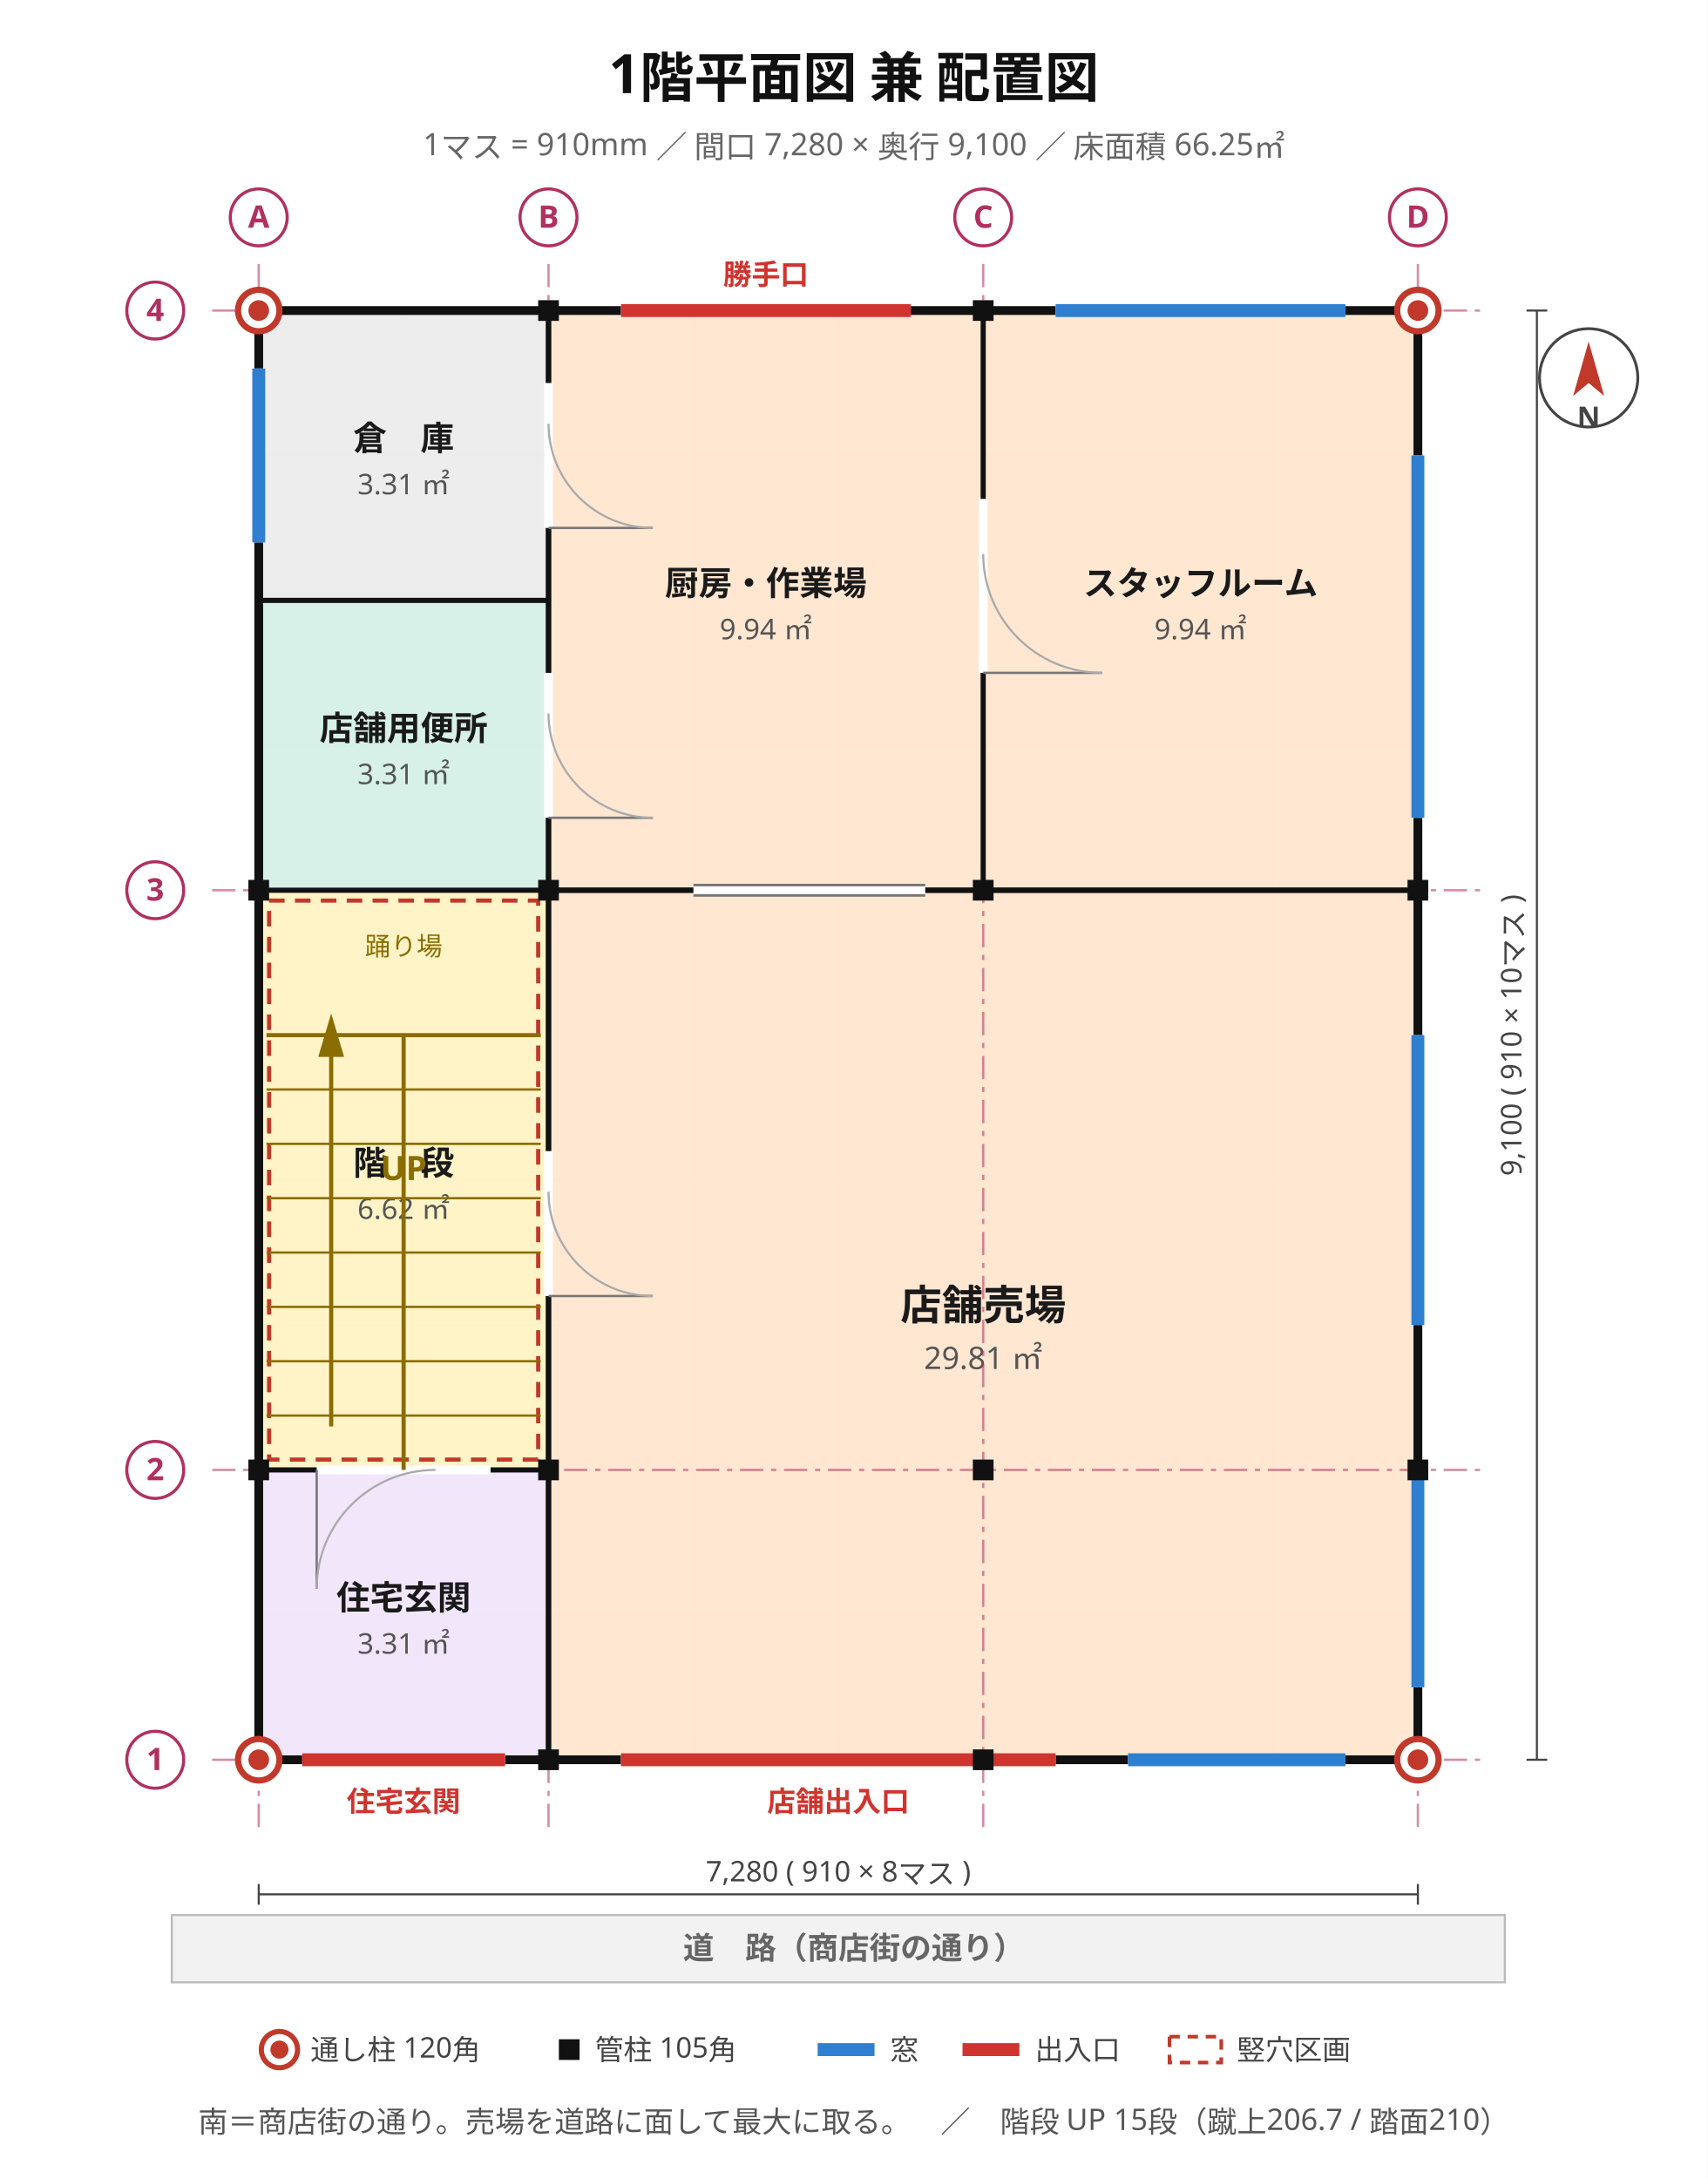
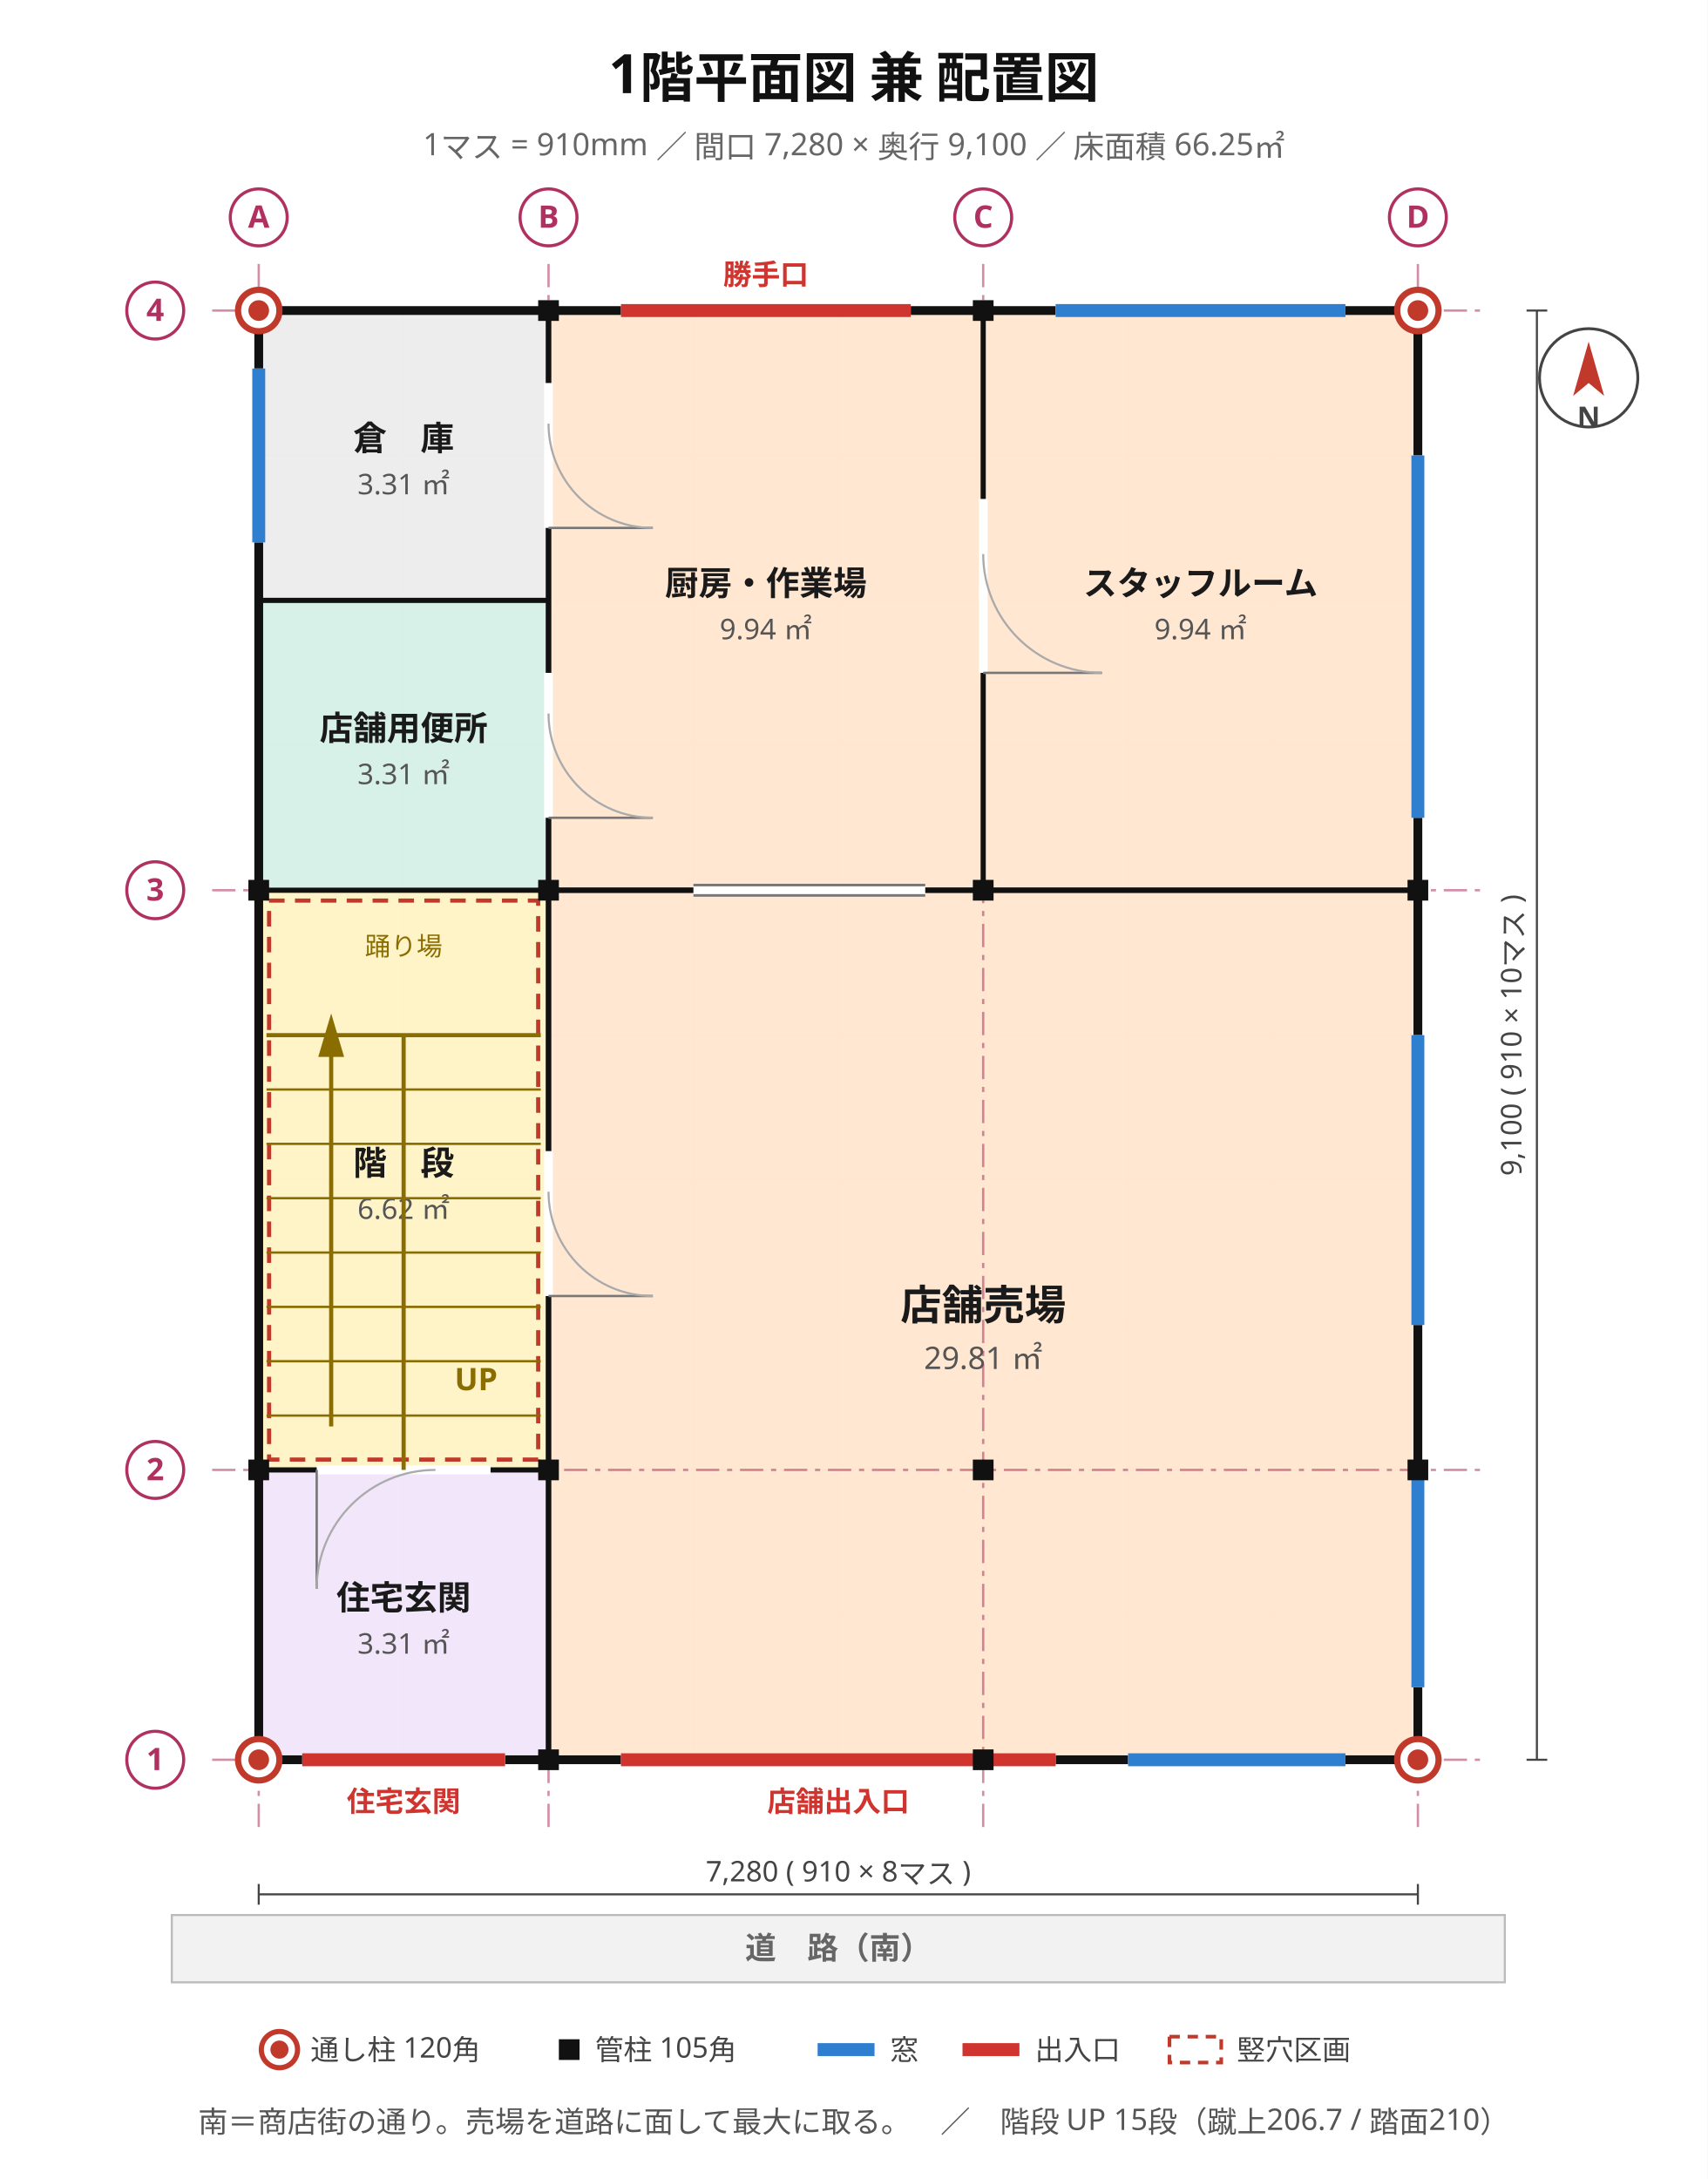
<svg xmlns="http://www.w3.org/2000/svg" viewBox="0 0 660 842" width="660" height="842" font-family="'Hiragino Sans','Hiragino Kaku Gothic ProN','Noto Sans JP','Yu Gothic',Meiryo,'IPAGothic',sans-serif">
  <rect width="660" height="842" fill="#ffffff" />
  <text x="330" y="36" font-size="21" text-anchor="middle" fill="#111" font-weight="700" font-family="'Hiragino Sans','Hiragino Kaku Gothic ProN','Noto Sans JP','Yu Gothic',Meiryo,'IPAGothic',sans-serif">1階平面図 兼 配置図</text>
  <text x="330" y="60" font-size="12" text-anchor="middle" fill="#666" font-weight="400" font-family="'Hiragino Sans','Hiragino Kaku Gothic ProN','Noto Sans JP','Yu Gothic',Meiryo,'IPAGothic',sans-serif">1マス = 910mm ／ 間口 7,280 × 奥行 9,100 ／ 床面積 66.25㎡</text>
  <line x1="100" y1="120" x2="100" y2="680" stroke="#e8e8e8" stroke-width="0.7" />
  <line x1="156" y1="120" x2="156" y2="680" stroke="#e8e8e8" stroke-width="0.7" />
  <line x1="212" y1="120" x2="212" y2="680" stroke="#e8e8e8" stroke-width="0.7" />
  <line x1="268" y1="120" x2="268" y2="680" stroke="#e8e8e8" stroke-width="0.7" />
  <line x1="324" y1="120" x2="324" y2="680" stroke="#e8e8e8" stroke-width="0.7" />
  <line x1="380" y1="120" x2="380" y2="680" stroke="#e8e8e8" stroke-width="0.7" />
  <line x1="436" y1="120" x2="436" y2="680" stroke="#e8e8e8" stroke-width="0.7" />
  <line x1="492" y1="120" x2="492" y2="680" stroke="#e8e8e8" stroke-width="0.7" />
  <line x1="548" y1="120" x2="548" y2="680" stroke="#e8e8e8" stroke-width="0.7" />
  <line x1="100" y1="680" x2="548" y2="680" stroke="#e8e8e8" stroke-width="0.7" />
  <line x1="100" y1="624" x2="548" y2="624" stroke="#e8e8e8" stroke-width="0.7" />
  <line x1="100" y1="568" x2="548" y2="568" stroke="#e8e8e8" stroke-width="0.7" />
  <line x1="100" y1="512" x2="548" y2="512" stroke="#e8e8e8" stroke-width="0.7" />
  <line x1="100" y1="456" x2="548" y2="456" stroke="#e8e8e8" stroke-width="0.7" />
  <line x1="100" y1="400" x2="548" y2="400" stroke="#e8e8e8" stroke-width="0.7" />
  <line x1="100" y1="344" x2="548" y2="344" stroke="#e8e8e8" stroke-width="0.7" />
  <line x1="100" y1="288" x2="548" y2="288" stroke="#e8e8e8" stroke-width="0.7" />
  <line x1="100" y1="232" x2="548" y2="232" stroke="#e8e8e8" stroke-width="0.7" />
  <line x1="100" y1="176" x2="548" y2="176" stroke="#e8e8e8" stroke-width="0.7" />
  <line x1="100" y1="120" x2="548" y2="120" stroke="#e8e8e8" stroke-width="0.7" />
  <rect x="100" y="568" width="112" height="112" fill="#f1e6fa" stroke="#8b62b5" stroke-width="1.2" opacity="0.95" />
  <text x="156" y="622" font-size="13" text-anchor="middle" fill="#1a1a1a" font-weight="700" font-family="'Hiragino Sans','Hiragino Kaku Gothic ProN','Noto Sans JP','Yu Gothic',Meiryo,'IPAGothic',sans-serif">住宅玄関</text>
  <text x="156" y="639" font-size="11" text-anchor="middle" fill="#555" font-weight="400" font-family="'Hiragino Sans','Hiragino Kaku Gothic ProN','Noto Sans JP','Yu Gothic',Meiryo,'IPAGothic',sans-serif">3.31 ㎡</text>
  <rect x="100" y="344" width="112" height="224" fill="#fff3c4" stroke="#bb9508" stroke-width="1.2" opacity="0.95" />
  <text x="156" y="454" font-size="13" text-anchor="middle" fill="#1a1a1a" font-weight="700" font-family="'Hiragino Sans','Hiragino Kaku Gothic ProN','Noto Sans JP','Yu Gothic',Meiryo,'IPAGothic',sans-serif">階　段</text>
  <text x="156" y="471" font-size="11" text-anchor="middle" fill="#555" font-weight="400" font-family="'Hiragino Sans','Hiragino Kaku Gothic ProN','Noto Sans JP','Yu Gothic',Meiryo,'IPAGothic',sans-serif">6.62 ㎡</text>
  <rect x="100" y="232" width="112" height="112" fill="#d5f0e7" stroke="#2f9077" stroke-width="1.2" opacity="0.95" />
  <text x="156" y="286" font-size="13" text-anchor="middle" fill="#1a1a1a" font-weight="700" font-family="'Hiragino Sans','Hiragino Kaku Gothic ProN','Noto Sans JP','Yu Gothic',Meiryo,'IPAGothic',sans-serif">店舗用便所</text>
  <text x="156" y="303" font-size="11" text-anchor="middle" fill="#555" font-weight="400" font-family="'Hiragino Sans','Hiragino Kaku Gothic ProN','Noto Sans JP','Yu Gothic',Meiryo,'IPAGothic',sans-serif">3.31 ㎡</text>
  <rect x="100" y="120" width="112" height="112" fill="#ececec" stroke="#8a8a8a" stroke-width="1.2" opacity="0.95" />
  <text x="156" y="174" font-size="13" text-anchor="middle" fill="#1a1a1a" font-weight="700" font-family="'Hiragino Sans','Hiragino Kaku Gothic ProN','Noto Sans JP','Yu Gothic',Meiryo,'IPAGothic',sans-serif">倉　庫</text>
  <text x="156" y="191" font-size="11" text-anchor="middle" fill="#555" font-weight="400" font-family="'Hiragino Sans','Hiragino Kaku Gothic ProN','Noto Sans JP','Yu Gothic',Meiryo,'IPAGothic',sans-serif">3.31 ㎡</text>
  <rect x="212" y="344" width="336" height="336" fill="#ffe6d0" stroke="#c9762f" stroke-width="1.2" opacity="0.95" />
  <text x="380" y="510" font-size="16" text-anchor="middle" fill="#1a1a1a" font-weight="700" font-family="'Hiragino Sans','Hiragino Kaku Gothic ProN','Noto Sans JP','Yu Gothic',Meiryo,'IPAGothic',sans-serif">店舗売場</text>
  <text x="380" y="529" font-size="12" text-anchor="middle" fill="#555" font-weight="400" font-family="'Hiragino Sans','Hiragino Kaku Gothic ProN','Noto Sans JP','Yu Gothic',Meiryo,'IPAGothic',sans-serif">29.81 ㎡</text>
  <rect x="212" y="120" width="168" height="224" fill="#ffe6d0" stroke="#c9762f" stroke-width="1.2" opacity="0.95" />
  <text x="296" y="230" font-size="13" text-anchor="middle" fill="#1a1a1a" font-weight="700" font-family="'Hiragino Sans','Hiragino Kaku Gothic ProN','Noto Sans JP','Yu Gothic',Meiryo,'IPAGothic',sans-serif">厨房・作業場</text>
  <text x="296" y="247" font-size="11" text-anchor="middle" fill="#555" font-weight="400" font-family="'Hiragino Sans','Hiragino Kaku Gothic ProN','Noto Sans JP','Yu Gothic',Meiryo,'IPAGothic',sans-serif">9.94 ㎡</text>
  <rect x="380" y="120" width="168" height="224" fill="#ffe6d0" stroke="#c9762f" stroke-width="1.2" opacity="0.95" />
  <text x="464" y="230" font-size="13" text-anchor="middle" fill="#1a1a1a" font-weight="700" font-family="'Hiragino Sans','Hiragino Kaku Gothic ProN','Noto Sans JP','Yu Gothic',Meiryo,'IPAGothic',sans-serif">スタッフルーム</text>
  <text x="464" y="247" font-size="11" text-anchor="middle" fill="#555" font-weight="400" font-family="'Hiragino Sans','Hiragino Kaku Gothic ProN','Noto Sans JP','Yu Gothic',Meiryo,'IPAGothic',sans-serif">9.94 ㎡</text>
  <line x1="100" y1="102" x2="100" y2="706" stroke="#b03060" stroke-width="0.9" stroke-dasharray="9 3 2 3" opacity="0.55" />
  <line x1="212" y1="102" x2="212" y2="706" stroke="#b03060" stroke-width="0.9" stroke-dasharray="9 3 2 3" opacity="0.55" />
  <line x1="380" y1="102" x2="380" y2="706" stroke="#b03060" stroke-width="0.9" stroke-dasharray="9 3 2 3" opacity="0.55" />
  <line x1="548" y1="102" x2="548" y2="706" stroke="#b03060" stroke-width="0.9" stroke-dasharray="9 3 2 3" opacity="0.55" />
  <line x1="82" y1="680" x2="574" y2="680" stroke="#b03060" stroke-width="0.9" stroke-dasharray="9 3 2 3" opacity="0.55" />
  <line x1="82" y1="568" x2="574" y2="568" stroke="#b03060" stroke-width="0.9" stroke-dasharray="9 3 2 3" opacity="0.55" />
  <line x1="82" y1="344" x2="574" y2="344" stroke="#b03060" stroke-width="0.9" stroke-dasharray="9 3 2 3" opacity="0.55" />
  <line x1="82" y1="120" x2="574" y2="120" stroke="#b03060" stroke-width="0.9" stroke-dasharray="9 3 2 3" opacity="0.55" />
  <rect x="100" y="120" width="448" height="560" stroke="#111" stroke-width="3.4" fill="none" />
  <line x1="240" y1="680" x2="408" y2="680" stroke="#ffffff" stroke-width="4.2" />
  <line x1="240" y1="680" x2="408" y2="680" stroke="#d0342f" stroke-width="5.0" />
  <text x="324" y="700" font-size="11" text-anchor="middle" fill="#d0342f" font-weight="700" font-family="'Hiragino Sans','Hiragino Kaku Gothic ProN','Noto Sans JP','Yu Gothic',Meiryo,'IPAGothic',sans-serif">店舗出入口</text>
  <line x1="116.8" y1="680" x2="195.2" y2="680" stroke="#ffffff" stroke-width="4.2" />
  <line x1="116.8" y1="680" x2="195.2" y2="680" stroke="#d0342f" stroke-width="5.0" />
  <text x="156" y="700" font-size="11" text-anchor="middle" fill="#d0342f" font-weight="700" font-family="'Hiragino Sans','Hiragino Kaku Gothic ProN','Noto Sans JP','Yu Gothic',Meiryo,'IPAGothic',sans-serif">住宅玄関</text>
  <line x1="436" y1="680" x2="520" y2="680" stroke="#ffffff" stroke-width="4.2" />
  <line x1="436" y1="680" x2="520" y2="680" stroke="#2f7fd0" stroke-width="5.0" />
  <line x1="548" y1="652" x2="548" y2="568" stroke="#ffffff" stroke-width="4.2" />
  <line x1="548" y1="652" x2="548" y2="568" stroke="#2f7fd0" stroke-width="5.0" />
  <line x1="548" y1="512" x2="548" y2="400" stroke="#ffffff" stroke-width="4.2" />
  <line x1="548" y1="512" x2="548" y2="400" stroke="#2f7fd0" stroke-width="5.0" />
  <line x1="548" y1="316" x2="548" y2="176" stroke="#ffffff" stroke-width="4.2" />
  <line x1="548" y1="316" x2="548" y2="176" stroke="#2f7fd0" stroke-width="5.0" />
  <line x1="240" y1="120" x2="352" y2="120" stroke="#ffffff" stroke-width="4.2" />
  <line x1="240" y1="120" x2="352" y2="120" stroke="#d0342f" stroke-width="5.0" />
  <text x="296" y="110" font-size="11" text-anchor="middle" fill="#d0342f" font-weight="700" font-family="'Hiragino Sans','Hiragino Kaku Gothic ProN','Noto Sans JP','Yu Gothic',Meiryo,'IPAGothic',sans-serif">勝手口</text>
  <line x1="408" y1="120" x2="520" y2="120" stroke="#ffffff" stroke-width="4.2" />
  <line x1="408" y1="120" x2="520" y2="120" stroke="#2f7fd0" stroke-width="5.0" />
  <line x1="100" y1="209.6" x2="100" y2="142.4" stroke="#ffffff" stroke-width="4.2" />
  <line x1="100" y1="209.6" x2="100" y2="142.4" stroke="#2f7fd0" stroke-width="5.0" />
-   <line x1="100" y1="568" x2="212" y2="568" stroke="#111" stroke-width="2.0" />
-   <line x1="212" y1="344" x2="380" y2="344" stroke="#111" stroke-width="2.0" />
-   <line x1="212" y1="344" x2="548" y2="344" stroke="#111" stroke-width="2.0" />
-   <line x1="212" y1="344" x2="212" y2="232" stroke="#111" stroke-width="2.0" />
  <line x1="380" y1="344" x2="380" y2="120" stroke="#111" stroke-width="2.0" />
  <line x1="212" y1="344" x2="212" y2="120" stroke="#111" stroke-width="2.0" />
+   <line x1="212" y1="232" x2="212" y2="120" stroke="#111" stroke-width="2.0" />
  <line x1="212" y1="680" x2="212" y2="344" stroke="#111" stroke-width="2.0" />
-   <line x1="212" y1="232" x2="212" y2="120" stroke="#111" stroke-width="2.0" />
+   <line x1="100" y1="568" x2="212" y2="568" stroke="#111" stroke-width="2.0" />
  <line x1="212" y1="568" x2="212" y2="344" stroke="#111" stroke-width="2.0" />
  <line x1="380" y1="344" x2="548" y2="344" stroke="#111" stroke-width="2.0" />
  <line x1="100" y1="232" x2="212" y2="232" stroke="#111" stroke-width="2.0" />
+   <line x1="212" y1="680" x2="212" y2="568" stroke="#111" stroke-width="2.0" />
  <line x1="100" y1="344" x2="212" y2="344" stroke="#111" stroke-width="2.0" />
-   <line x1="212" y1="680" x2="212" y2="568" stroke="#111" stroke-width="2.0" />
+   <line x1="212" y1="344" x2="212" y2="232" stroke="#111" stroke-width="2.0" />
+   <line x1="212" y1="344" x2="380" y2="344" stroke="#111" stroke-width="2.0" />
+   <line x1="212" y1="344" x2="548" y2="344" stroke="#111" stroke-width="2.0" />
  <line x1="122.4" y1="568" x2="189.6" y2="568" stroke="#ffffff" stroke-width="3.4" />
  <line x1="122.4" y1="568" x2="122.4" y2="613.92" stroke="#777" stroke-width="0.9" />
  <path d="M 122.4 613.9 A 45.9 45.9 0 0 1 168.3 568.0" stroke="#aaa" stroke-width="0.8" fill="none" />
  <line x1="212" y1="500.8" x2="212" y2="444.8" stroke="#ffffff" stroke-width="3.4" />
  <line x1="212" y1="500.8" x2="252.32" y2="500.8" stroke="#777" stroke-width="0.9" />
  <path d="M 252.3 500.8 A 40.3 40.3 0 0 1 212.0 460.5" stroke="#aaa" stroke-width="0.8" fill="none" />
  <line x1="268" y1="344" x2="357.6" y2="344" stroke="#ffffff" stroke-width="3.4" />
  <line x1="268" y1="342" x2="357.6" y2="342" stroke="#777" stroke-width="1.0" />
  <line x1="268" y1="346" x2="357.6" y2="346" stroke="#777" stroke-width="1.0" />
  <line x1="212" y1="316" x2="212" y2="260" stroke="#ffffff" stroke-width="3.4" />
  <line x1="212" y1="316" x2="252.32" y2="316" stroke="#777" stroke-width="0.9" />
  <path d="M 252.3 316.0 A 40.3 40.3 0 0 1 212.0 275.7" stroke="#aaa" stroke-width="0.8" fill="none" />
  <line x1="212" y1="204" x2="212" y2="148" stroke="#ffffff" stroke-width="3.4" />
  <line x1="212" y1="204" x2="252.32" y2="204" stroke="#777" stroke-width="0.9" />
  <path d="M 252.3 204.0 A 40.3 40.3 0 0 1 212.0 163.7" stroke="#aaa" stroke-width="0.8" fill="none" />
  <line x1="380" y1="260" x2="380" y2="192.8" stroke="#ffffff" stroke-width="3.4" />
  <line x1="380" y1="260" x2="425.92" y2="260" stroke="#777" stroke-width="0.9" />
  <path d="M 425.9 260.0 A 45.9 45.9 0 0 1 380.0 214.1" stroke="#aaa" stroke-width="0.8" fill="none" />
  <rect x="104" y="348" width="104" height="216" fill="none" stroke="#c0392b" stroke-width="1.6" stroke-dasharray="6 4" />
  <line x1="156" y1="568" x2="156" y2="400" stroke="#8a6d00" stroke-width="1.6" />
  <line x1="103" y1="547" x2="156" y2="547" stroke="#8a6d00" stroke-width="0.9" />
  <line x1="156" y1="547" x2="209" y2="547" stroke="#8a6d00" stroke-width="0.9" />
  <line x1="103" y1="526" x2="156" y2="526" stroke="#8a6d00" stroke-width="0.9" />
  <line x1="156" y1="526" x2="209" y2="526" stroke="#8a6d00" stroke-width="0.9" />
  <line x1="103" y1="505" x2="156" y2="505" stroke="#8a6d00" stroke-width="0.9" />
  <line x1="156" y1="505" x2="209" y2="505" stroke="#8a6d00" stroke-width="0.9" />
  <line x1="103" y1="484" x2="156" y2="484" stroke="#8a6d00" stroke-width="0.9" />
  <line x1="156" y1="484" x2="209" y2="484" stroke="#8a6d00" stroke-width="0.9" />
  <line x1="103" y1="463" x2="156" y2="463" stroke="#8a6d00" stroke-width="0.9" />
  <line x1="156" y1="463" x2="209" y2="463" stroke="#8a6d00" stroke-width="0.9" />
  <line x1="103" y1="442" x2="156" y2="442" stroke="#8a6d00" stroke-width="0.9" />
  <line x1="156" y1="442" x2="209" y2="442" stroke="#8a6d00" stroke-width="0.9" />
  <line x1="103" y1="421" x2="156" y2="421" stroke="#8a6d00" stroke-width="0.9" />
  <line x1="156" y1="421" x2="209" y2="421" stroke="#8a6d00" stroke-width="0.9" />
  <line x1="103" y1="400" x2="209" y2="400" stroke="#8a6d00" stroke-width="1.6" />
  <text x="156" y="369.2" font-size="10" text-anchor="middle" fill="#8a6d00" font-weight="400" font-family="'Hiragino Sans','Hiragino Kaku Gothic ProN','Noto Sans JP','Yu Gothic',Meiryo,'IPAGothic',sans-serif">踊り場</text>
  <line x1="128" y1="551.2" x2="128" y2="405.6" stroke="#8a6d00" stroke-width="1.6" />
  <polygon points="128,391.6 123,408.4 133,408.4" fill="#8a6d00" />
-   <text x="156" y="456" font-size="13" text-anchor="middle" fill="#8a6d00" font-weight="700" font-family="'Hiragino Sans','Hiragino Kaku Gothic ProN','Noto Sans JP','Yu Gothic',Meiryo,'IPAGothic',sans-serif">UP</text>
+   <text x="184" y="537.2" font-size="12" text-anchor="middle" fill="#8a6d00" font-weight="700" font-family="'Hiragino Sans','Hiragino Kaku Gothic ProN','Noto Sans JP','Yu Gothic',Meiryo,'IPAGothic',sans-serif">UP</text>
  <rect x="208" y="676" width="8" height="8" fill="#111" />
  <rect x="376" y="676" width="8" height="8" fill="#111" />
  <rect x="96" y="564" width="8" height="8" fill="#111" />
  <rect x="544" y="564" width="8" height="8" fill="#111" />
  <rect x="96" y="340" width="8" height="8" fill="#111" />
  <rect x="544" y="340" width="8" height="8" fill="#111" />
  <rect x="208" y="116" width="8" height="8" fill="#111" />
  <rect x="376" y="116" width="8" height="8" fill="#111" />
  <rect x="208" y="564" width="8" height="8" fill="#111" />
  <rect x="376" y="564" width="8" height="8" fill="#111" />
  <rect x="208" y="340" width="8" height="8" fill="#111" />
  <rect x="376" y="340" width="8" height="8" fill="#111" />
  <circle cx="100" cy="680" r="8" fill="#ffffff" stroke="#c0392b" stroke-width="2.4" />
  <circle cx="100" cy="680" r="4" fill="#c0392b" />
  <circle cx="548" cy="680" r="8" fill="#ffffff" stroke="#c0392b" stroke-width="2.4" />
  <circle cx="548" cy="680" r="4" fill="#c0392b" />
  <circle cx="100" cy="120" r="8" fill="#ffffff" stroke="#c0392b" stroke-width="2.4" />
  <circle cx="100" cy="120" r="4" fill="#c0392b" />
  <circle cx="548" cy="120" r="8" fill="#ffffff" stroke="#c0392b" stroke-width="2.4" />
  <circle cx="548" cy="120" r="4" fill="#c0392b" />
  <circle cx="100" cy="84" r="11" fill="#ffffff" stroke="#b03060" stroke-width="1.2" />
  <text x="100" y="88" font-size="12" text-anchor="middle" fill="#b03060" font-weight="700" font-family="'Hiragino Sans','Hiragino Kaku Gothic ProN','Noto Sans JP','Yu Gothic',Meiryo,'IPAGothic',sans-serif">A</text>
  <circle cx="212" cy="84" r="11" fill="#ffffff" stroke="#b03060" stroke-width="1.2" />
  <text x="212" y="88" font-size="12" text-anchor="middle" fill="#b03060" font-weight="700" font-family="'Hiragino Sans','Hiragino Kaku Gothic ProN','Noto Sans JP','Yu Gothic',Meiryo,'IPAGothic',sans-serif">B</text>
  <circle cx="380" cy="84" r="11" fill="#ffffff" stroke="#b03060" stroke-width="1.2" />
  <text x="380" y="88" font-size="12" text-anchor="middle" fill="#b03060" font-weight="700" font-family="'Hiragino Sans','Hiragino Kaku Gothic ProN','Noto Sans JP','Yu Gothic',Meiryo,'IPAGothic',sans-serif">C</text>
  <circle cx="548" cy="84" r="11" fill="#ffffff" stroke="#b03060" stroke-width="1.2" />
  <text x="548" y="88" font-size="12" text-anchor="middle" fill="#b03060" font-weight="700" font-family="'Hiragino Sans','Hiragino Kaku Gothic ProN','Noto Sans JP','Yu Gothic',Meiryo,'IPAGothic',sans-serif">D</text>
  <circle cx="60" cy="680" r="11" fill="#ffffff" stroke="#b03060" stroke-width="1.2" />
  <text x="60" y="684" font-size="12" text-anchor="middle" fill="#b03060" font-weight="700" font-family="'Hiragino Sans','Hiragino Kaku Gothic ProN','Noto Sans JP','Yu Gothic',Meiryo,'IPAGothic',sans-serif">1</text>
  <circle cx="60" cy="568" r="11" fill="#ffffff" stroke="#b03060" stroke-width="1.2" />
  <text x="60" y="572" font-size="12" text-anchor="middle" fill="#b03060" font-weight="700" font-family="'Hiragino Sans','Hiragino Kaku Gothic ProN','Noto Sans JP','Yu Gothic',Meiryo,'IPAGothic',sans-serif">2</text>
  <circle cx="60" cy="344" r="11" fill="#ffffff" stroke="#b03060" stroke-width="1.2" />
  <text x="60" y="348" font-size="12" text-anchor="middle" fill="#b03060" font-weight="700" font-family="'Hiragino Sans','Hiragino Kaku Gothic ProN','Noto Sans JP','Yu Gothic',Meiryo,'IPAGothic',sans-serif">3</text>
  <circle cx="60" cy="120" r="11" fill="#ffffff" stroke="#b03060" stroke-width="1.2" />
  <text x="60" y="124" font-size="12" text-anchor="middle" fill="#b03060" font-weight="700" font-family="'Hiragino Sans','Hiragino Kaku Gothic ProN','Noto Sans JP','Yu Gothic',Meiryo,'IPAGothic',sans-serif">4</text>
  <line x1="100" y1="732" x2="548" y2="732" stroke="#444" stroke-width="0.8" />
  <line x1="100" y1="728" x2="100" y2="736" stroke="#444" stroke-width="0.8" />
  <line x1="548" y1="728" x2="548" y2="736" stroke="#444" stroke-width="0.8" />
  <text x="324" y="727" font-size="11" text-anchor="middle" fill="#444" font-weight="400" font-family="'Hiragino Sans','Hiragino Kaku Gothic ProN','Noto Sans JP','Yu Gothic',Meiryo,'IPAGothic',sans-serif">7,280  ( 910 × 8マス )</text>
  <line x1="594" y1="680" x2="594" y2="120" stroke="#444" stroke-width="0.8" />
  <line x1="590" y1="680" x2="598" y2="680" stroke="#444" stroke-width="0.8" />
  <line x1="590" y1="120" x2="598" y2="120" stroke="#444" stroke-width="0.8" />
  <g transform="translate(588,400) rotate(-90)">
    <text x="0" y="0" font-size="11" text-anchor="middle" fill="#444" font-weight="400" font-family="'Hiragino Sans','Hiragino Kaku Gothic ProN','Noto Sans JP','Yu Gothic',Meiryo,'IPAGothic',sans-serif">9,100  ( 910 × 10マス )</text>
  </g>
  <circle cx="614" cy="146" r="19" fill="#ffffff" stroke="#444" stroke-width="1.1" />
  <polygon points="614,132 608,153 614,148 620,153" fill="#c0392b" />
  <text x="614" y="165" font-size="11" text-anchor="middle" fill="#444" font-weight="700" font-family="'Hiragino Sans','Hiragino Kaku Gothic ProN','Noto Sans JP','Yu Gothic',Meiryo,'IPAGothic',sans-serif">N</text>
  <rect x="66.4" y="740" width="515.2" height="26" fill="#f2f2f2" stroke="#bbb" stroke-width="0.8" />
-   <text x="330" y="757" font-size="12" text-anchor="middle" fill="#666" font-weight="700" font-family="'Hiragino Sans','Hiragino Kaku Gothic ProN','Noto Sans JP','Yu Gothic',Meiryo,'IPAGothic',sans-serif">道　路（商店街の通り）</text>
+   <text x="324" y="757" font-size="12" text-anchor="middle" fill="#666" font-weight="700" font-family="'Hiragino Sans','Hiragino Kaku Gothic ProN','Noto Sans JP','Yu Gothic',Meiryo,'IPAGothic',sans-serif">道　路（南）</text>
  <circle cx="108" cy="792" r="7" fill="#ffffff" stroke="#c0392b" stroke-width="2.0" />
  <circle cx="108" cy="792" r="3.5" fill="#c0392b" />
  <text x="120" y="796" font-size="11" text-anchor="start" fill="#444" font-weight="400" font-family="'Hiragino Sans','Hiragino Kaku Gothic ProN','Noto Sans JP','Yu Gothic',Meiryo,'IPAGothic',sans-serif">通し柱 120角</text>
  <rect x="216" y="788" width="8" height="8" fill="#111" />
  <text x="230" y="796" font-size="11" text-anchor="start" fill="#444" font-weight="400" font-family="'Hiragino Sans','Hiragino Kaku Gothic ProN','Noto Sans JP','Yu Gothic',Meiryo,'IPAGothic',sans-serif">管柱 105角</text>
  <line x1="316" y1="792" x2="338" y2="792" stroke="#2f7fd0" stroke-width="5" />
  <text x="344" y="796" font-size="11" text-anchor="start" fill="#444" font-weight="400" font-family="'Hiragino Sans','Hiragino Kaku Gothic ProN','Noto Sans JP','Yu Gothic',Meiryo,'IPAGothic',sans-serif">窓</text>
  <line x1="372" y1="792" x2="394" y2="792" stroke="#d0342f" stroke-width="5" />
  <text x="400" y="796" font-size="11" text-anchor="start" fill="#444" font-weight="400" font-family="'Hiragino Sans','Hiragino Kaku Gothic ProN','Noto Sans JP','Yu Gothic',Meiryo,'IPAGothic',sans-serif">出入口</text>
  <rect x="452" y="787" width="20" height="10" fill="none" stroke="#c0392b" stroke-width="1.4" stroke-dasharray="4 3" />
  <text x="478" y="796" font-size="11" text-anchor="start" fill="#444" font-weight="400" font-family="'Hiragino Sans','Hiragino Kaku Gothic ProN','Noto Sans JP','Yu Gothic',Meiryo,'IPAGothic',sans-serif">竪穴区画</text>
  <text x="330" y="824" font-size="11.5" text-anchor="middle" fill="#555" font-weight="400" font-family="'Hiragino Sans','Hiragino Kaku Gothic ProN','Noto Sans JP','Yu Gothic',Meiryo,'IPAGothic',sans-serif">南＝商店街の通り。売場を道路に面して最大に取る。　／　階段 UP 15段（蹴上206.7 / 踏面210）</text>
</svg>
